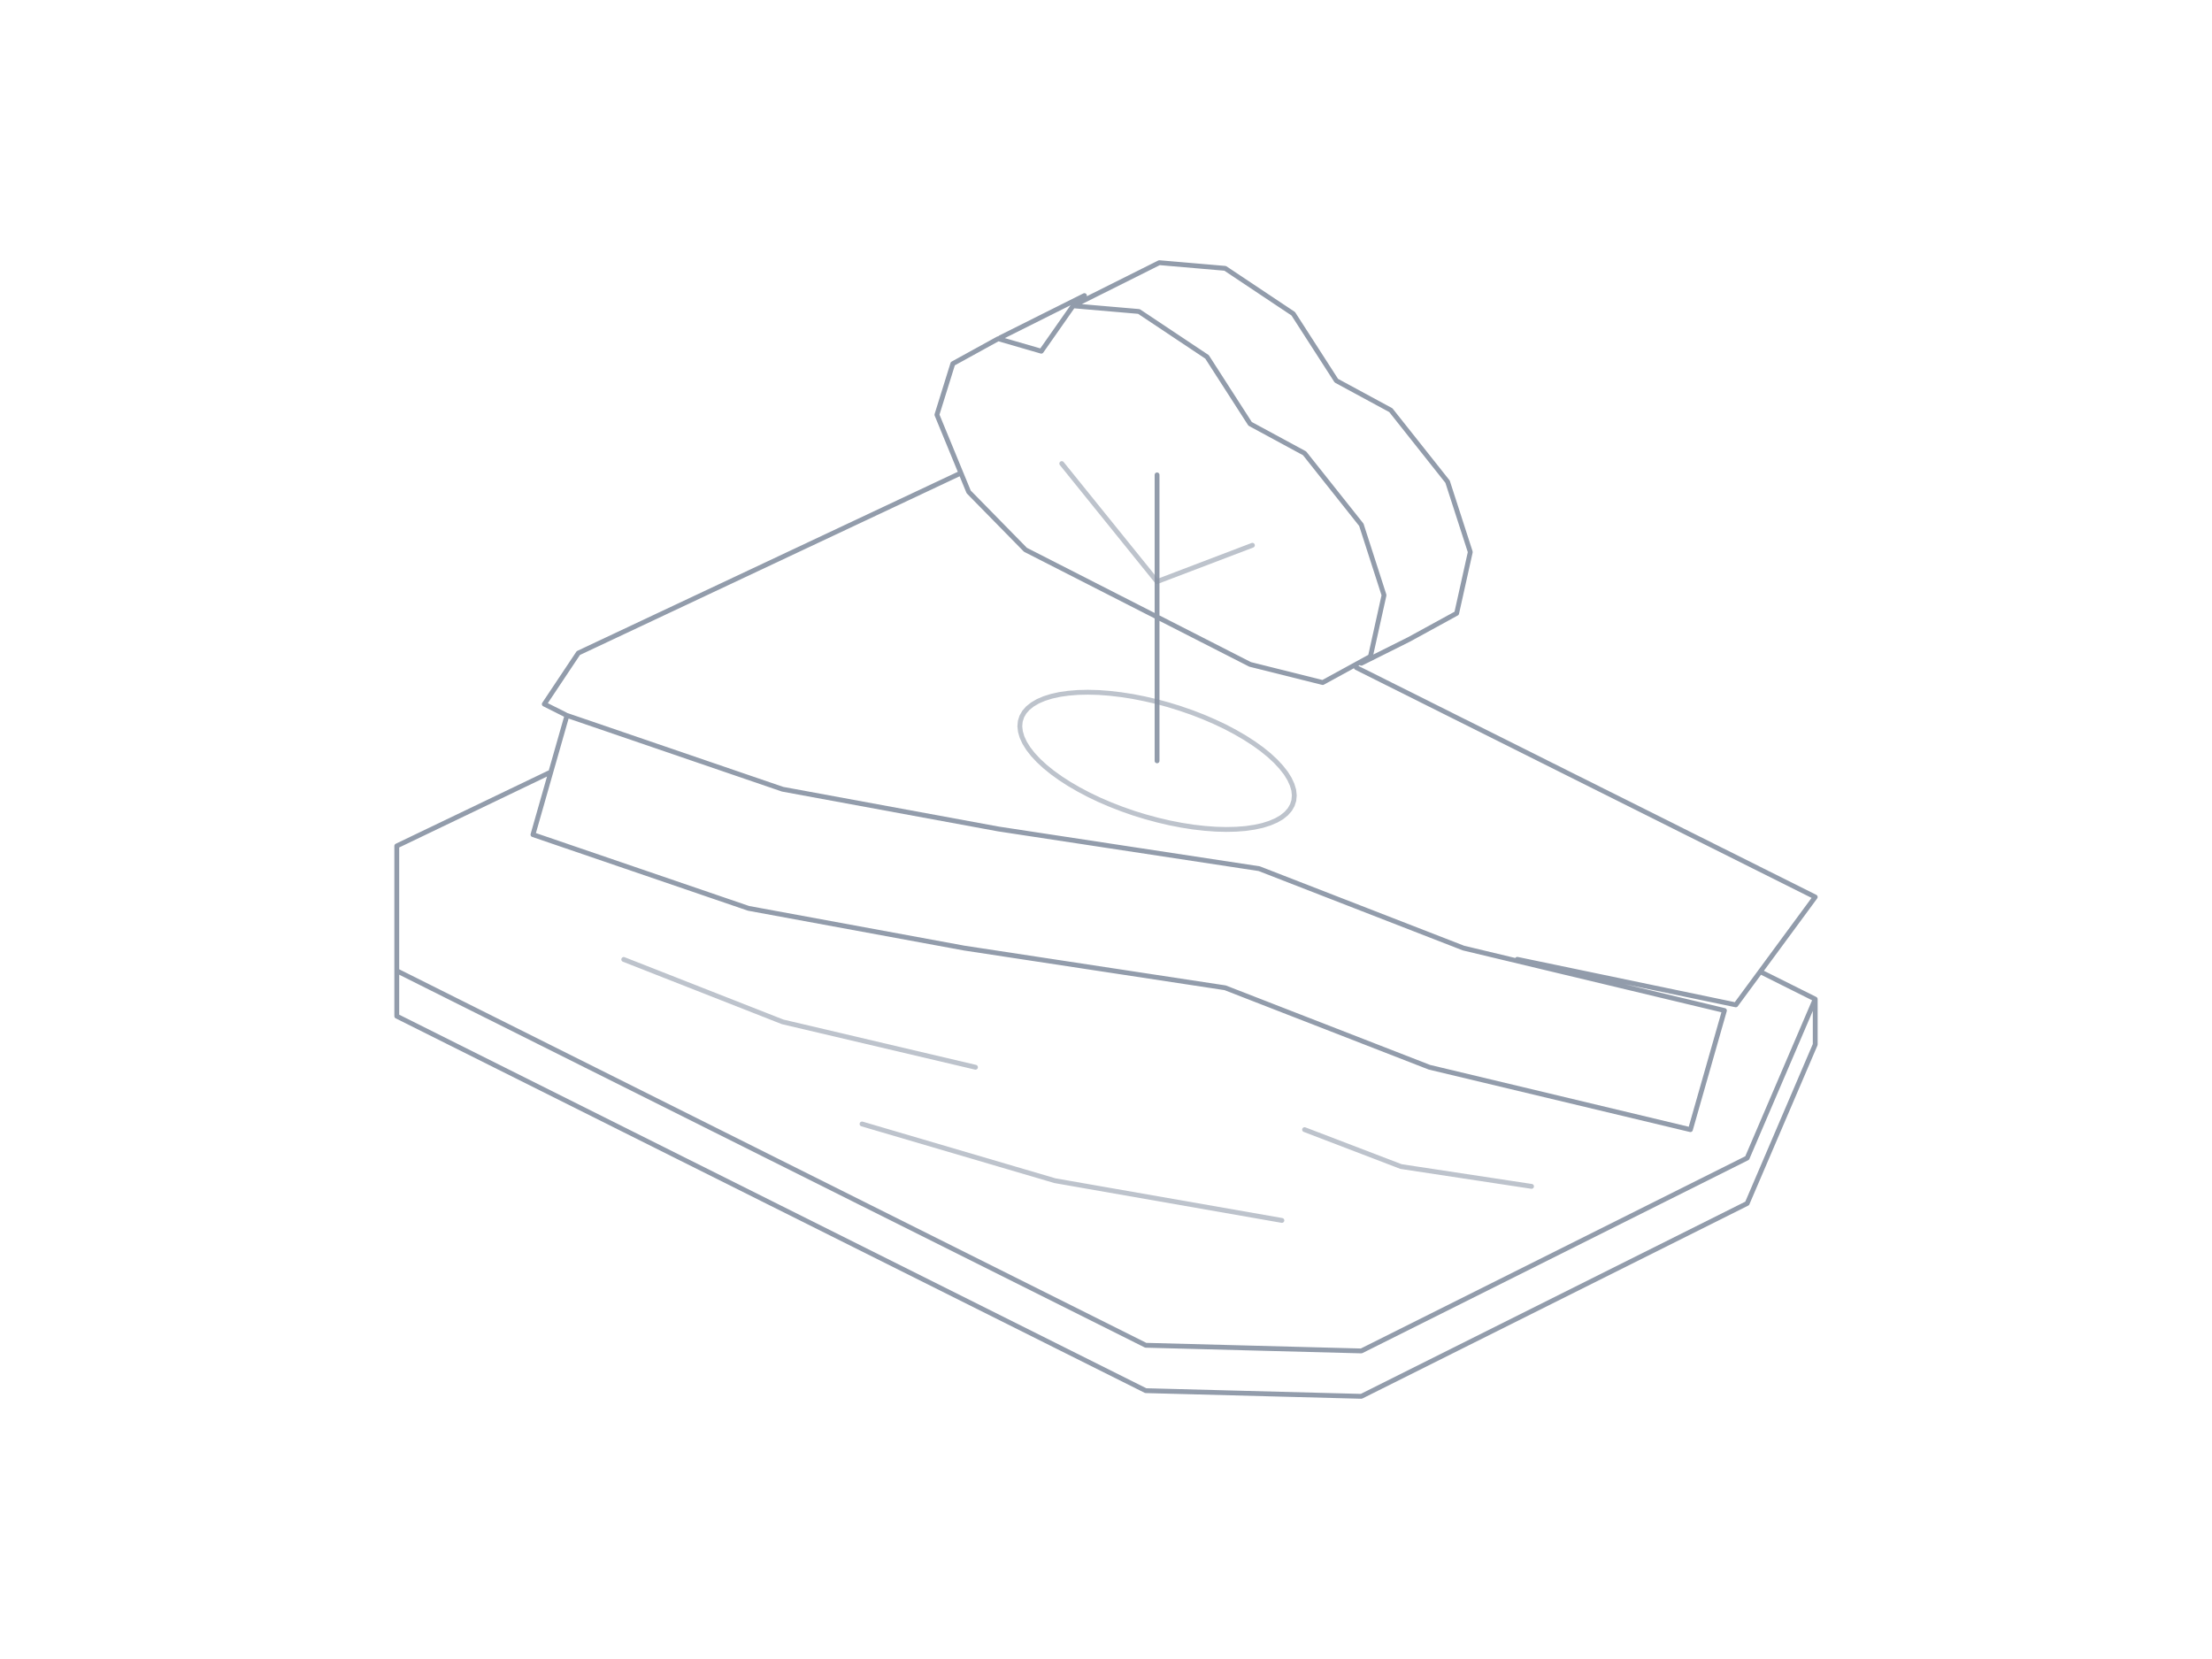
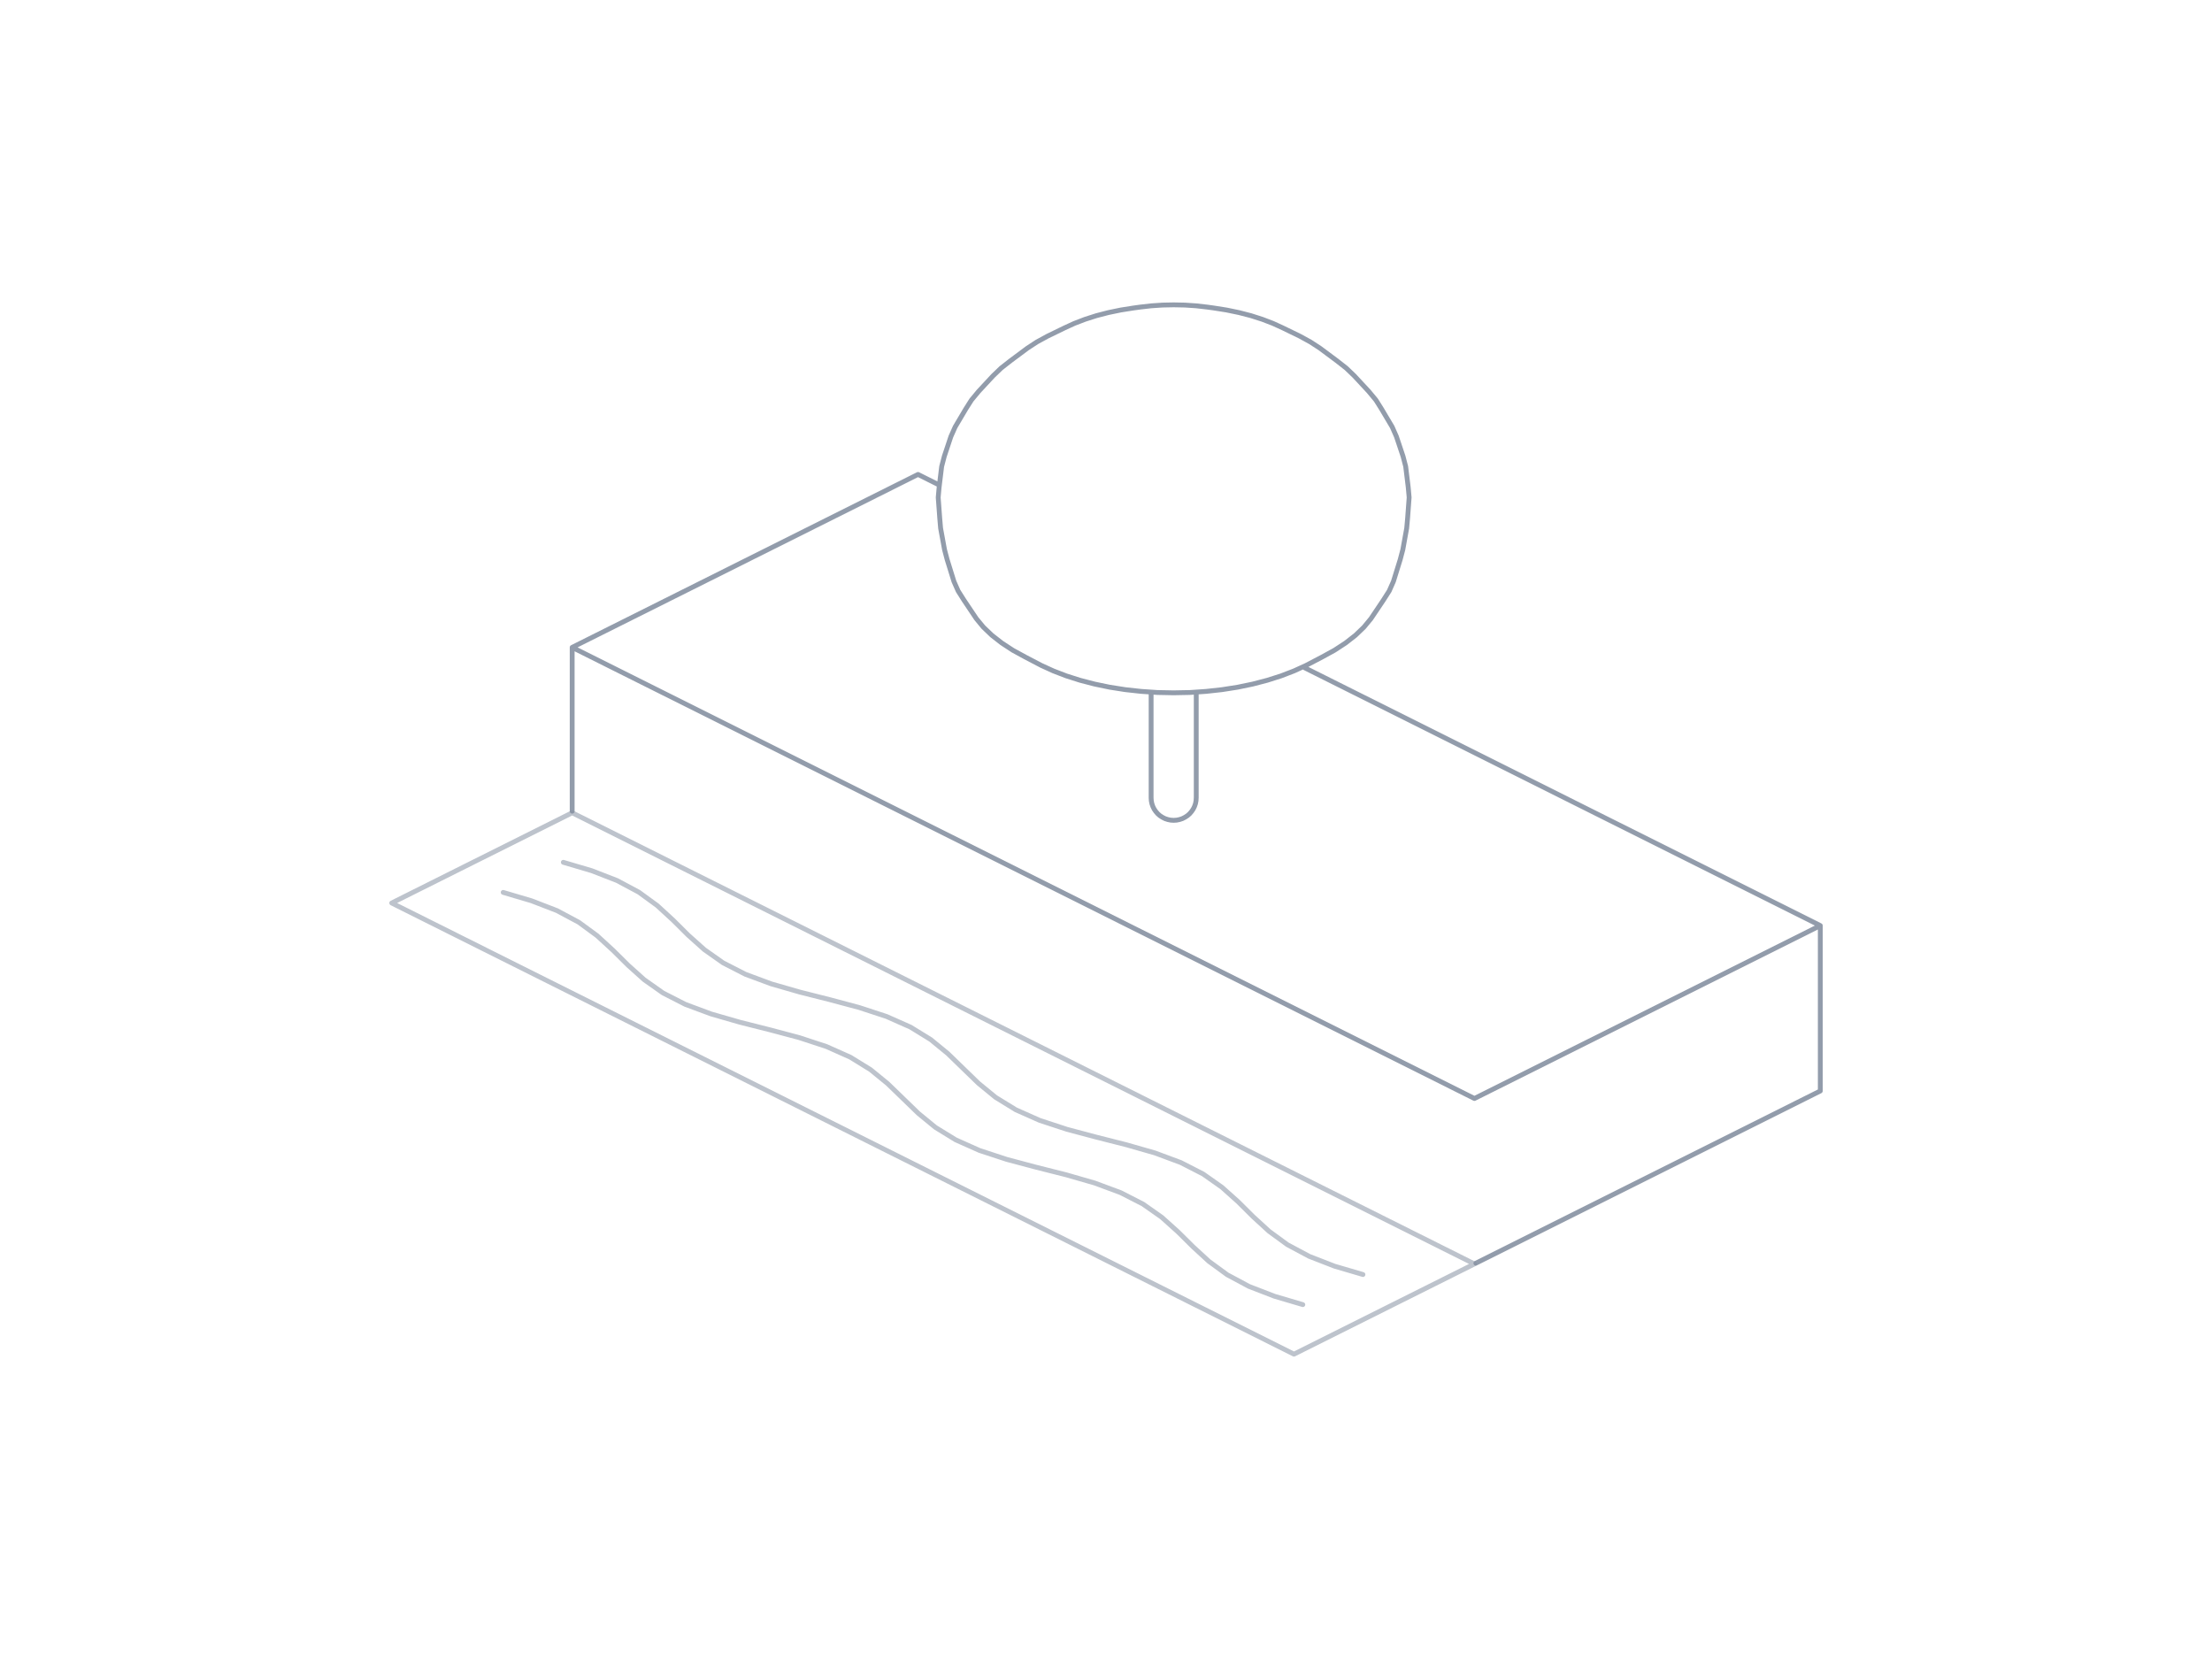
<svg xmlns="http://www.w3.org/2000/svg" viewBox="0 0 480 360" role="img" color="#8792a2" fill="none" stroke="currentColor" stroke-width="1.05" stroke-linecap="round" stroke-linejoin="round">
-   <path vector-effect="non-scaling-stroke" stroke-opacity=".55" d="M276.94,178.03 275.55,178.62 273.98,179.12 272.23,179.50 270.32,179.78 268.27,179.94 266.09,179.99 263.79,179.93 261.39,179.75 258.92,179.47 256.38,179.07 253.81,178.57 251.21,177.96 248.62,177.26 246.04,176.47 243.50,175.58 241.02,174.62 238.62,173.59 236.31,172.49 234.11,171.33 232.04,170.13 230.12,168.89 228.35,167.62 226.76,166.33 225.36,165.04 224.15,163.74 223.14,162.45 222.35,161.18 221.78,159.95 221.43,158.75 221.30,157.60 221.40,156.51 221.73,155.48 222.28,154.53 223.05,153.65 224.04,152.87 225.23,152.17 226.61,151.58 228.18,151.09 229.93,150.70 231.84,150.43 233.89,150.26 236.08,150.21 238.38,150.27 240.77,150.45 243.25,150.74 245.78,151.13 248.35,151.64 250.95,152.24 253.54,152.94 256.12,153.74 258.66,154.62 261.14,155.58 263.55,156.62 265.86,157.71 268.05,158.87 270.12,160.07 272.04,161.31 273.81,162.58 275.40,163.87 276.80,165.17 278.01,166.47 279.02,167.75 279.81,169.02 280.38,170.26 280.74,171.45 280.86,172.60 280.76,173.70 280.43,174.72 279.88,175.68 279.11,176.55 278.13,177.34 276.94,178.03 M230.40,100.59 251.08,126.20 271.77,118.32 M135.35,208.20 169.82,221.74 211.68,231.59 M187.06,243.90 228.92,256.21 278.17,264.83 M283.09,245.13 304.02,253.14 332.34,257.44" />
-   <path vector-effect="non-scaling-stroke" stroke-opacity=".9" d="M119.11,167.73 86.10,183.57 86.10,220.51 248.62,301.77 295.41,303.00 379.13,261.14 393.90,226.66 393.90,216.81 382.29,211.01 M393.90,216.81 379.13,251.29 295.41,293.15 248.62,291.92 86.10,210.66 M294.32,144.86 393.90,194.65 376.67,218.05 329.25,208.17 M122.72,155.10 118.11,152.79 125.50,141.71 208.20,102.79 M123.03,155.25 169.82,171.26 216.61,179.88 273.24,188.50 317.57,205.73 374.20,219.28 366.82,245.13 310.18,231.59 265.86,214.35 209.22,205.73 162.43,197.11 115.65,181.11 123.03,155.25 M217.07,73.27 235.32,64.14 M251.57,57.00 265.86,58.23 280.63,68.08 289.99,82.61 301.81,89.01 314.12,104.53 319.05,119.79 316.09,133.09 305.75,138.75 295.41,143.92 M233.46,66.06 251.57,57.00 M222.52,119.30 210.20,106.74 203.31,90.00 206.76,78.92 216.61,73.50 225.96,76.21 232.86,66.36 247.14,67.59 261.92,77.44 271.27,91.97 283.09,98.37 295.41,113.88 300.33,129.15 297.38,142.45 287.03,148.11 271.27,144.17 222.52,119.30 M251.08,165.10 251.08,103.05" />
+   <path vector-effect="non-scaling-stroke" stroke-opacity=".55" d="M124.16,176.37 319.95,274.27 280.79,293.85 85.00,195.95 124.16,176.37 M122.24,187.12 128.40,188.94 133.91,191.08 138.64,193.61 142.62,196.51 146.07,199.68 149.35,202.94 152.86,206.08 156.92,208.94 161.76,211.42 167.37,213.50 173.59,215.29 180.09,216.93 186.48,218.64 192.39,220.58 197.57,222.88 201.96,225.58 205.67,228.62 209.00,231.85 212.33,235.08 216.04,238.12 220.43,240.82 225.61,243.12 231.52,245.06 237.91,246.76 244.41,248.41 250.63,250.19 256.24,252.28 261.08,254.76 265.14,257.62 268.65,260.76 271.93,264.02 275.38,267.18 279.36,270.09 284.09,272.62 289.60,274.76 295.76,276.57 M109.19,193.65 115.34,195.47 120.86,197.60 125.59,200.13 129.56,203.04 133.02,206.21 136.30,209.46 139.80,212.60 143.87,215.47 148.70,217.94 154.32,220.03 160.54,221.82 167.04,223.46 173.43,225.16 179.34,227.10 184.52,229.41 188.90,232.11 192.62,235.15 195.95,238.37 199.28,241.60 202.99,244.64 207.38,247.34 212.56,249.65 218.47,251.59 224.86,253.29 231.36,254.93 237.57,256.72 243.19,258.81 248.02,261.28 252.09,264.14 255.60,267.29 258.88,270.54 262.33,273.71 266.31,276.62 271.03,279.15 276.55,281.28 282.71,283.10" />
+   <path vector-effect="non-scaling-stroke" stroke-opacity=".9" d="M199.21,102.95 124.16,140.48 124.16,176.03 M320.26,274.11 395.00,236.74 395.00,200.85 283.12,144.91 M203.51,105.10 199.21,102.95 M395.00,200.85 319.95,238.37 124.16,140.48 M249.79,150.53 249.79,173.11 249.83,173.75 249.95,174.38 250.16,174.99 250.44,175.56 250.80,176.09 251.22,176.58 251.70,177.00 252.24,177.35 252.81,177.64 253.42,177.84 254.04,177.97 254.68,178.01 255.32,177.97 255.95,177.84 256.56,177.64 257.13,177.35 257.67,177.00 258.15,176.58 258.57,176.09 258.93,175.56 259.21,174.99 259.42,174.38 259.54,173.75 259.58,173.11 259.58,150.53 M243.21,67.27 240.51,67.83 237.92,68.50 235.45,69.29 233.13,70.18 230.97,71.17 227.29,72.96 225.00,74.21 222.95,75.55 219.27,78.29 217.24,79.88 215.50,81.55 212.36,84.93 210.80,86.81 209.57,88.75 207.27,92.64 206.34,94.73 204.91,99.03 204.34,101.22 203.79,105.72 203.59,107.94 203.92,112.42 204.11,114.63 204.96,119.27 205.53,121.43 207.00,126.17 207.91,128.23 209.18,130.24 211.87,134.25 213.39,136.09 215.23,137.85 217.37,139.52 219.78,141.10 222.47,142.57 225.97,144.40 228.58,145.59 231.39,146.67 234.38,147.62 237.52,148.44 240.79,149.12 244.17,149.65 247.63,150.03 251.14,150.27 254.68,150.34 258.22,150.27 261.74,150.03 265.19,149.65 268.57,149.12 271.85,148.44 274.99,147.62 277.98,146.67 280.79,145.59 283.40,144.40 286.90,142.57 289.58,141.10 292.00,139.52 294.14,137.85 295.97,136.09 297.49,134.25 300.18,130.24 301.46,128.23 302.37,126.17 303.84,121.43 304.41,119.27 305.25,114.63 305.45,112.42 305.78,107.94 305.58,105.72 305.03,101.22 304.46,99.03 303.02,94.73 302.10,92.64 299.79,88.75 298.57,86.81 297.01,84.93 293.87,81.55 292.13,79.88 290.10,78.29 286.42,75.55 284.36,74.21 282.08,72.96 278.40,71.17 276.24,70.18 273.92,69.29 271.45,68.50 268.86,67.83 266.15,67.27 263.36,66.83 261.91,66.63 259.53,66.36 257.12,66.20 254.68,66.15 252.25,66.20 249.84,66.36 247.46,66.63 246.00,66.83 243.21,67.27" />
</svg>
